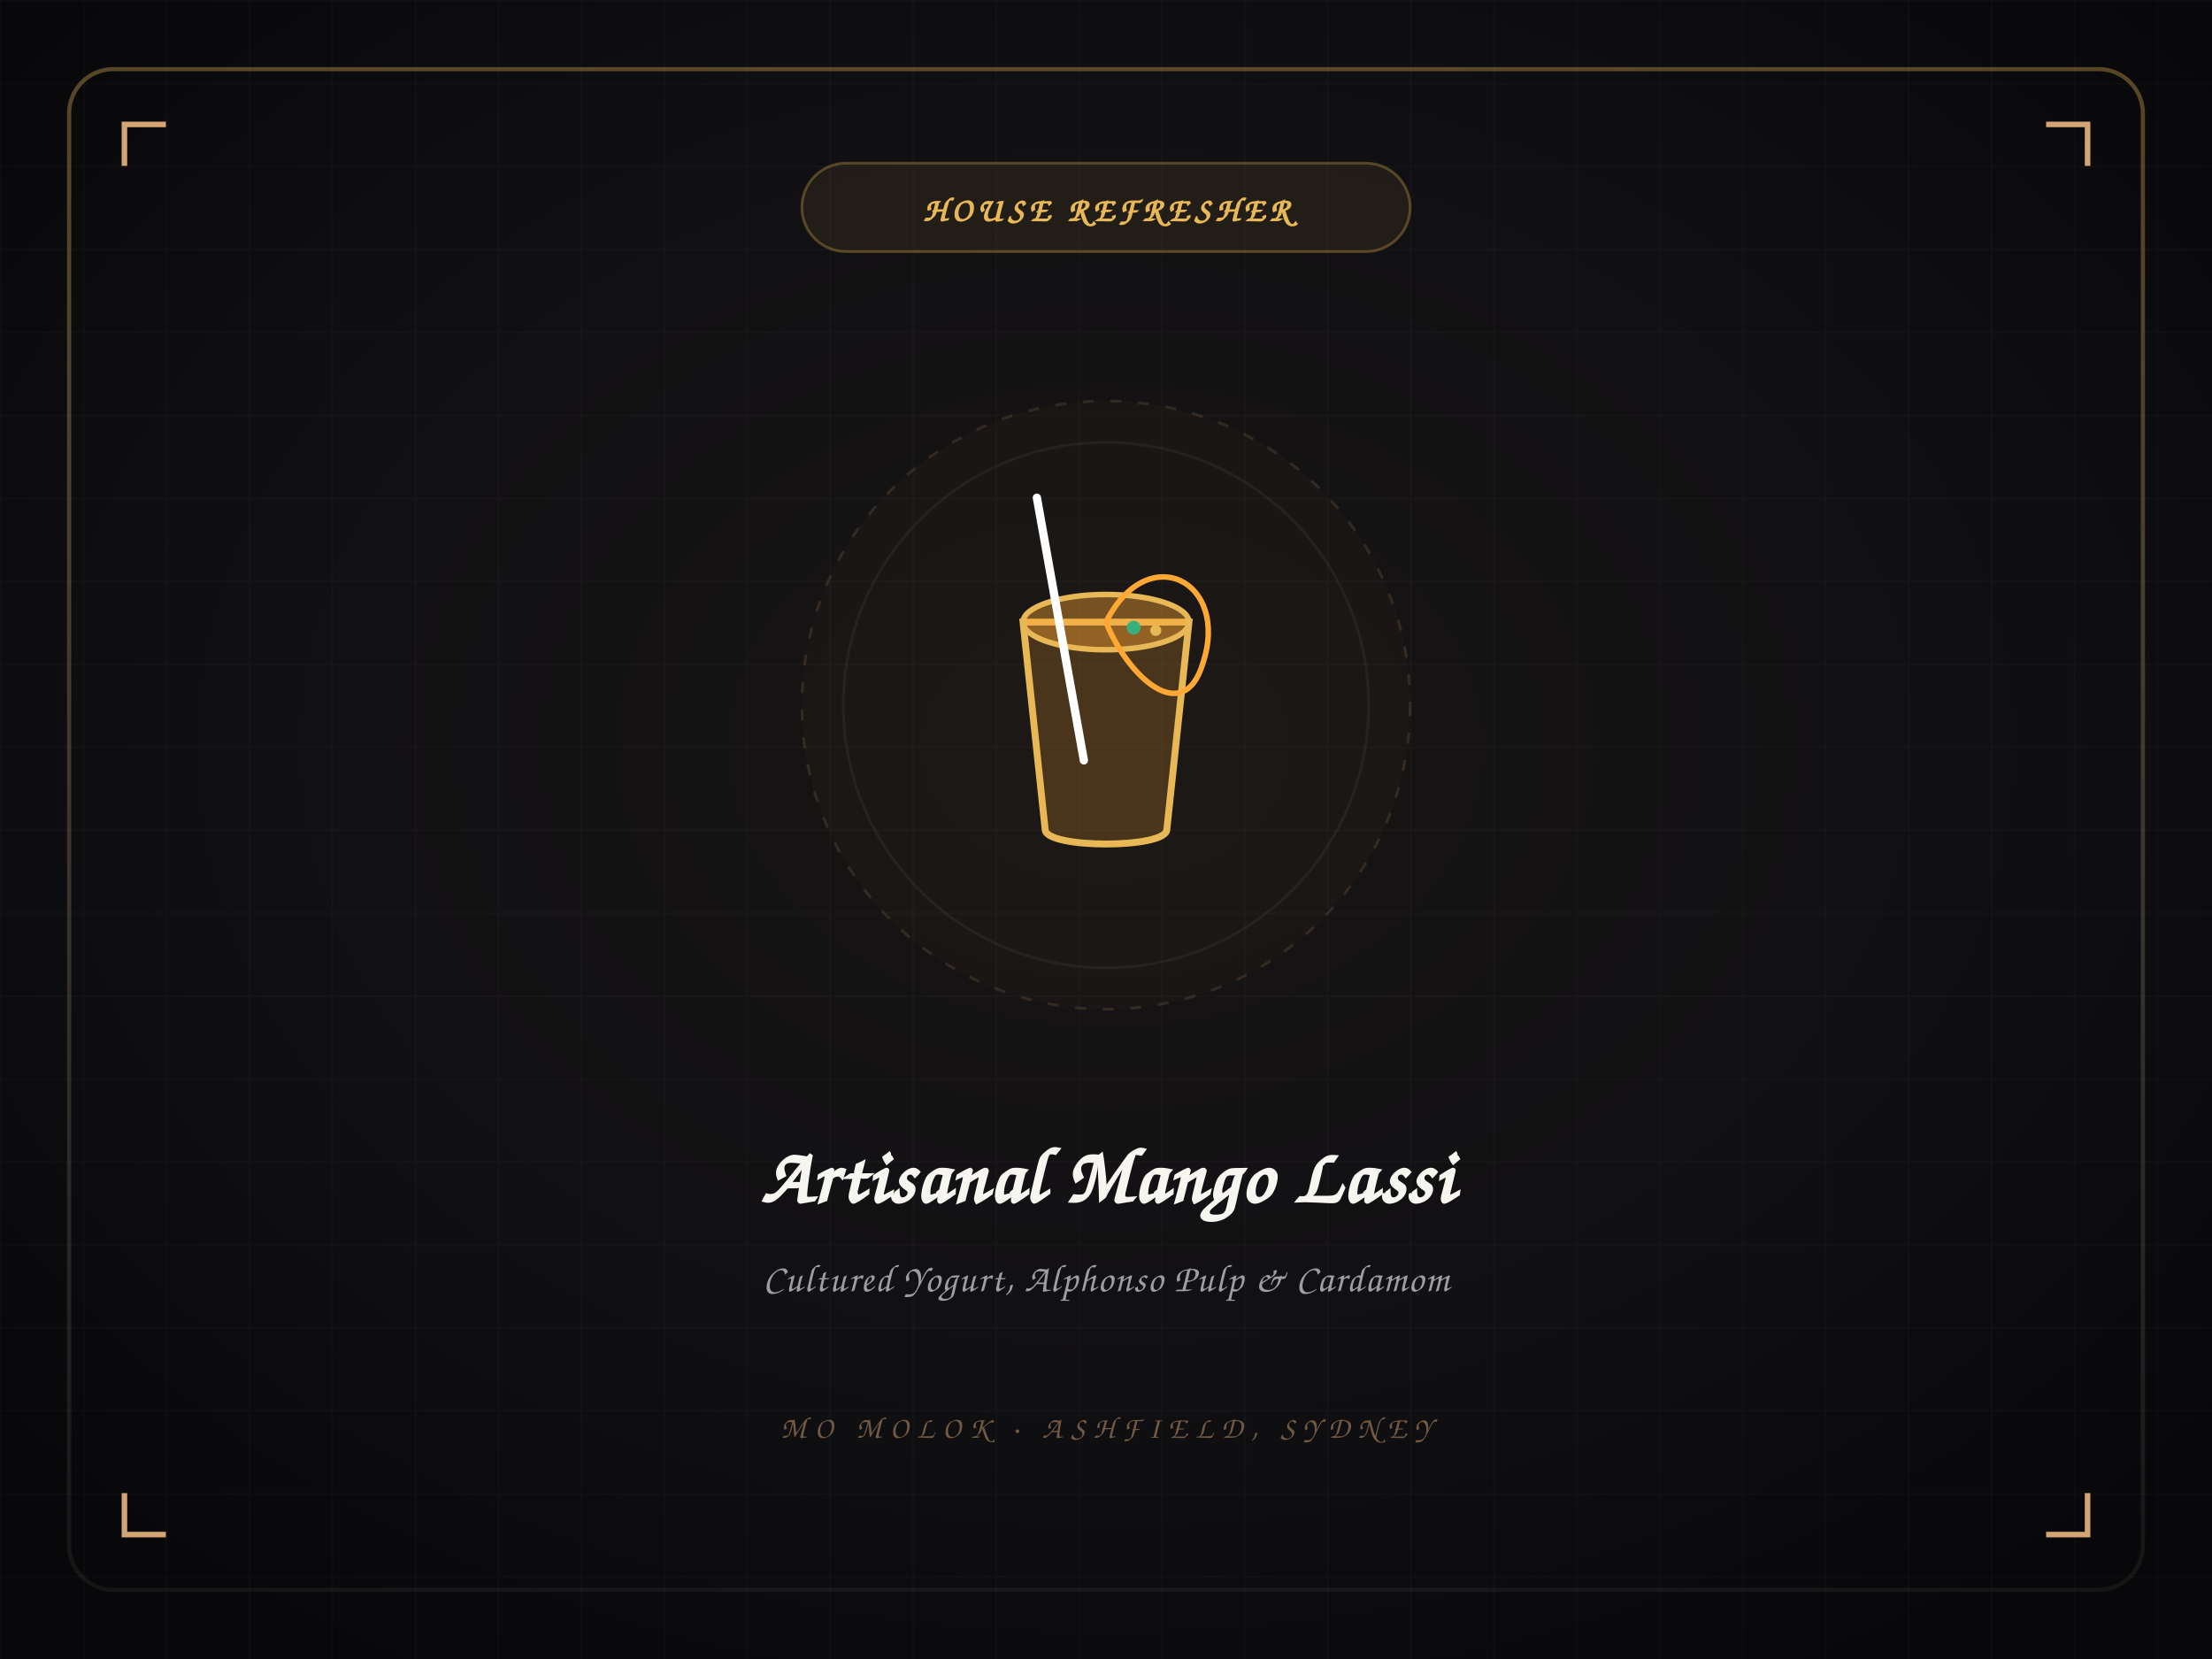
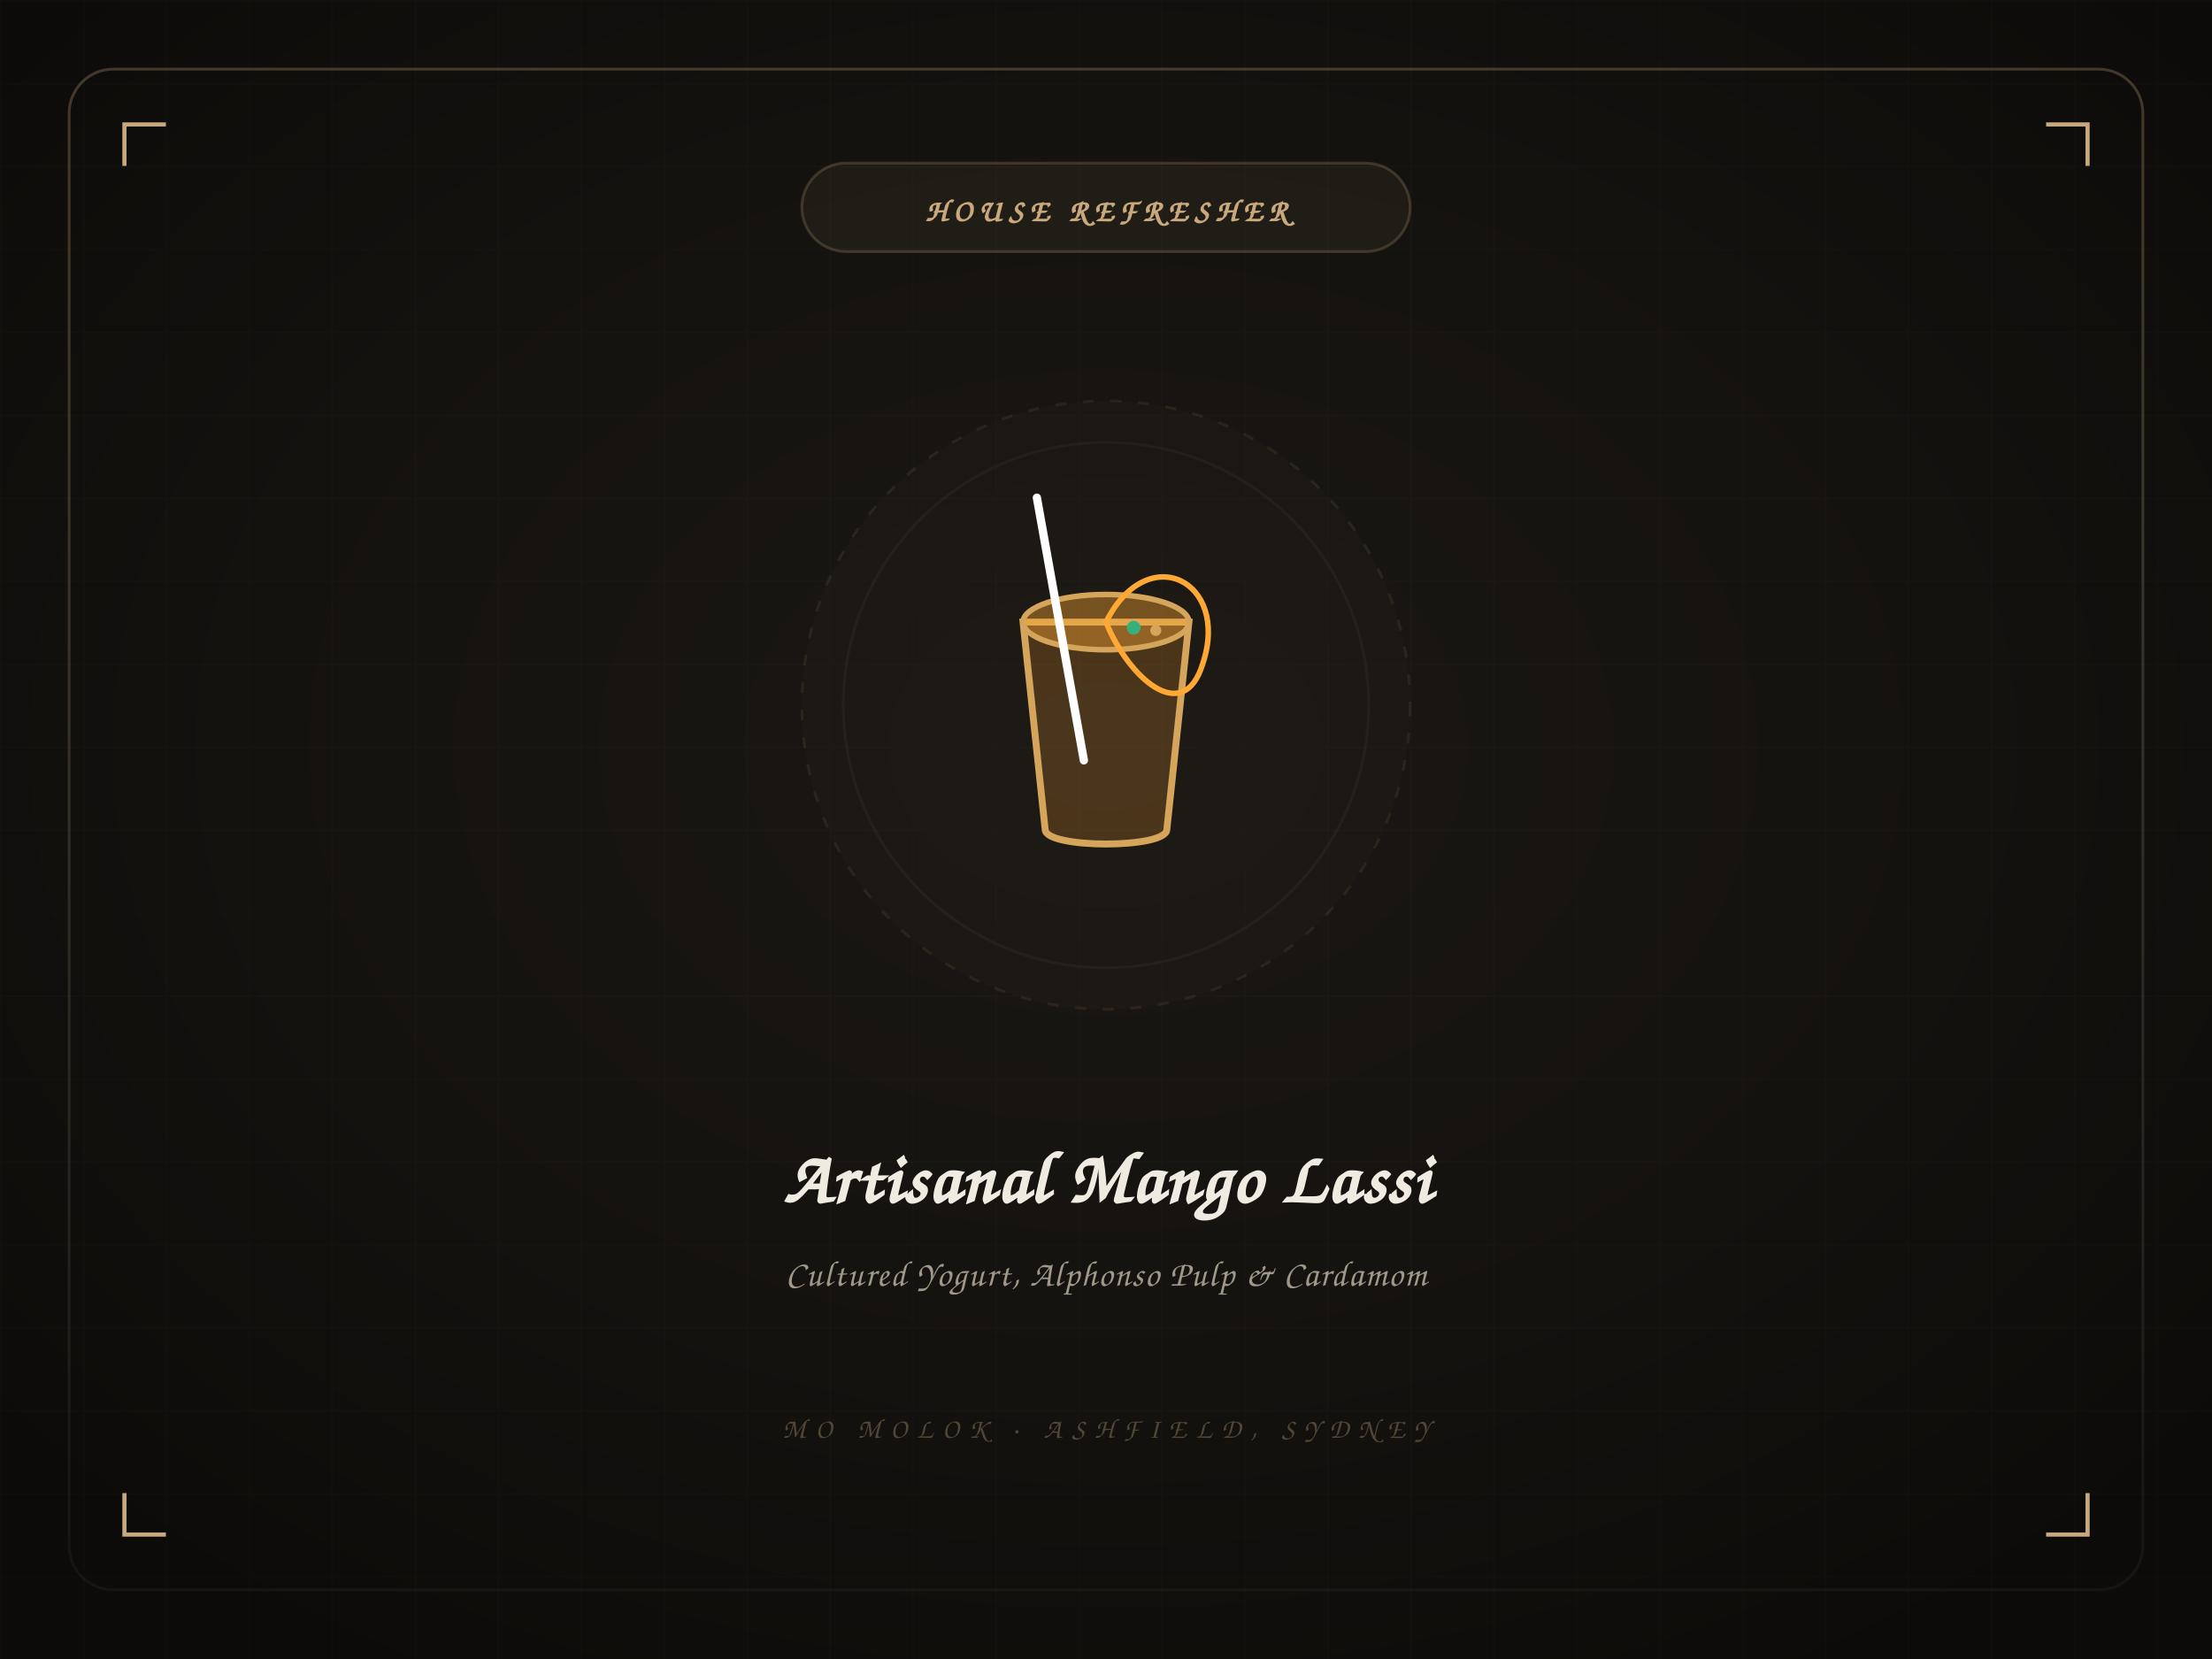
<svg xmlns="http://www.w3.org/2000/svg" viewBox="0 0 800 600" width="100%" height="100%">
  <defs>
    <radialGradient id="bgGlow" cx="50%" cy="45%" r="65%">
-       <stop offset="0%" stop-color="#181614" />
-       <stop offset="60%" stop-color="#100F12" />
-       <stop offset="100%" stop-color="#08080A" />
+       <stop offset="0%" stop-color="#1A1714" />
+       <stop offset="60%" stop-color="#14120F" />
+       <stop offset="100%" stop-color="#0C0B09" />
    </radialGradient>
    <linearGradient id="subtleBorder" x1="0%" y1="0%" x2="0%" y2="100%">
-       <stop offset="0%" stop-color="rgba(232, 184, 86, 0.35)" />
-       <stop offset="100%" stop-color="rgba(255, 255, 255, 0.05)" />
+       <stop offset="0%" stop-color="rgba(201, 168, 124, 0.28)" />
+       <stop offset="100%" stop-color="rgba(240, 235, 225, 0.04)" />
    </linearGradient>
    <pattern id="gridPattern" width="30" height="30" patternUnits="userSpaceOnUse">
-       <path d="M 30 0 L 0 0 0 30" fill="none" stroke="rgba(255, 255, 255, 0.02)" stroke-width="1" />
+       <path d="M 30 0 L 0 0 0 30" fill="none" stroke="rgba(240, 235, 225, 0.015)" stroke-width="1" />
    </pattern>
  </defs>
  <rect width="800" height="600" fill="url(#bgGlow)" />
  <rect width="800" height="600" fill="url(#gridPattern)" />
-   <rect x="25" y="25" width="750" height="550" rx="16" fill="none" stroke="url(#subtleBorder)" stroke-width="1.5" />
-   <path d="M 45 60 L 45 45 L 60 45" fill="none" stroke="#D4A574" stroke-width="2" />
-   <path d="M 755 60 L 755 45 L 740 45" fill="none" stroke="#D4A574" stroke-width="2" />
-   <path d="M 45 540 L 45 555 L 60 555" fill="none" stroke="#D4A574" stroke-width="2" />
-   <path d="M 755 540 L 755 555 L 740 555" fill="none" stroke="#D4A574" stroke-width="2" />
+   <rect x="25" y="25" width="750" height="550" rx="16" fill="none" stroke="url(#subtleBorder)" stroke-width="1" />
+   <path d="M 45 60 L 45 45 L 60 45" fill="none" stroke="#C9A87C" stroke-width="1.5" />
+   <path d="M 755 60 L 755 45 L 740 45" fill="none" stroke="#C9A87C" stroke-width="1.5" />
+   <path d="M 45 540 L 45 555 L 60 555" fill="none" stroke="#C9A87C" stroke-width="1.5" />
+   <path d="M 755 540 L 755 555 L 740 555" fill="none" stroke="#C9A87C" stroke-width="1.5" />
  <g transform="translate(400, 75)">
-     <rect x="-110" y="-16" width="220" height="32" rx="16" fill="rgba(232, 184, 86, 0.08)" stroke="rgba(232, 184, 86, 0.3)" stroke-width="1" />
-     <text x="0" y="5" text-anchor="middle" font-family="'Comic Relief', 'Comic Neue', cursive, sans-serif" font-size="12" font-weight="700" letter-spacing="2" fill="#E8B856">HOUSE REFRESHER</text>
+     <rect x="-110" y="-16" width="220" height="32" rx="16" fill="rgba(201, 168, 124, 0.06)" stroke="rgba(201, 168, 124, 0.22)" stroke-width="1" />
+     <text x="0" y="5" text-anchor="middle" font-family="'Comic Relief', 'Comic Neue', cursive, sans-serif" font-size="11" font-weight="700" letter-spacing="2.5" fill="#C9A87C">HOUSE REFRESHER</text>
  </g>
  <g transform="translate(400, 255)">
-     <circle cx="0" cy="0" r="110" fill="rgba(212, 165, 116, 0.03)" stroke="rgba(212, 165, 116, 0.15)" stroke-width="1" stroke-dasharray="4 6" />
-     <circle cx="0" cy="0" r="95" fill="none" stroke="rgba(255, 255, 255, 0.05)" stroke-width="1" />
-     <path d="M -30 -30 L -22 45 C -22 52, 22 52, 22 45 L 30 -30 Z" fill="rgba(255, 168, 52, 0.2)" stroke="#E8B856" stroke-width="2.5" />
-     <ellipse cx="0" cy="-30" rx="30" ry="10" fill="rgba(255, 168, 52, 0.4)" stroke="#E8B856" stroke-width="2" />
+     <circle cx="0" cy="0" r="110" fill="rgba(201, 168, 124, 0.02)" stroke="rgba(201, 168, 124, 0.10)" stroke-width="1" stroke-dasharray="4 6" />
+     <circle cx="0" cy="0" r="95" fill="none" stroke="rgba(240, 235, 225, 0.04)" stroke-width="1" />
+     <path d="M -30 -30 L -22 45 C -22 52, 22 52, 22 45 L 30 -30 Z" fill="rgba(255, 168, 52, 0.2)" stroke="#D4A55A" stroke-width="2.5" />
+     <ellipse cx="0" cy="-30" rx="30" ry="10" fill="rgba(255, 168, 52, 0.4)" stroke="#D4A55A" stroke-width="2" />
    <path d="M 0 -30 C 15 -60, 45 -45, 35 -15 C 28 8, 8 -10, 0 -30 Z" fill="none" stroke="#FFA834" stroke-width="2" />
    <line x1="-8" y1="20" x2="-25" y2="-75" stroke="#FFFFFF" stroke-width="3" stroke-linecap="round" />
    <circle cx="10" cy="-28" r="2.5" fill="#38B07D" />
-     <circle cx="18" cy="-27" r="2" fill="#E8B856" />
+     <circle cx="18" cy="-27" r="2" fill="#D4A55A" />
  </g>
  <g transform="translate(400, 435)">
-     <text x="0" y="0" text-anchor="middle" font-family="'Comic Relief', 'Comic Neue', cursive, sans-serif" font-size="28" font-weight="700" fill="#F7F5F0" letter-spacing="1">Artisanal Mango Lassi</text>
-     <text x="0" y="32" text-anchor="middle" font-family="'Comic Relief', 'Comic Neue', cursive, sans-serif" font-size="14" font-weight="400" fill="#9E9CA4" letter-spacing="0.5">Cultured Yogurt, Alphonso Pulp &amp; Cardamom</text>
+     <text x="0" y="0" text-anchor="middle" font-family="'Comic Relief', 'Comic Neue', cursive, sans-serif" font-size="26" font-weight="700" fill="#F0EBE1" letter-spacing="1">Artisanal Mango Lassi</text>
+     <text x="0" y="30" text-anchor="middle" font-family="'Comic Relief', 'Comic Neue', cursive, sans-serif" font-size="13" font-weight="400" fill="#A09889" letter-spacing="0.5">Cultured Yogurt, Alphonso Pulp &amp; Cardamom</text>
  </g>
  <g transform="translate(400, 520)">
-     <text x="0" y="0" text-anchor="middle" font-family="'Comic Relief', 'Comic Neue', cursive, sans-serif" font-size="11" font-weight="600" fill="rgba(212, 165, 116, 0.5)" letter-spacing="3">MO MOLOK · ASHFIELD, SYDNEY</text>
+     <text x="0" y="0" text-anchor="middle" font-family="'Comic Relief', 'Comic Neue', cursive, sans-serif" font-size="10" font-weight="600" fill="rgba(201, 168, 124, 0.35)" letter-spacing="3.5">MO MOLOK · ASHFIELD, SYDNEY</text>
  </g>
</svg>
